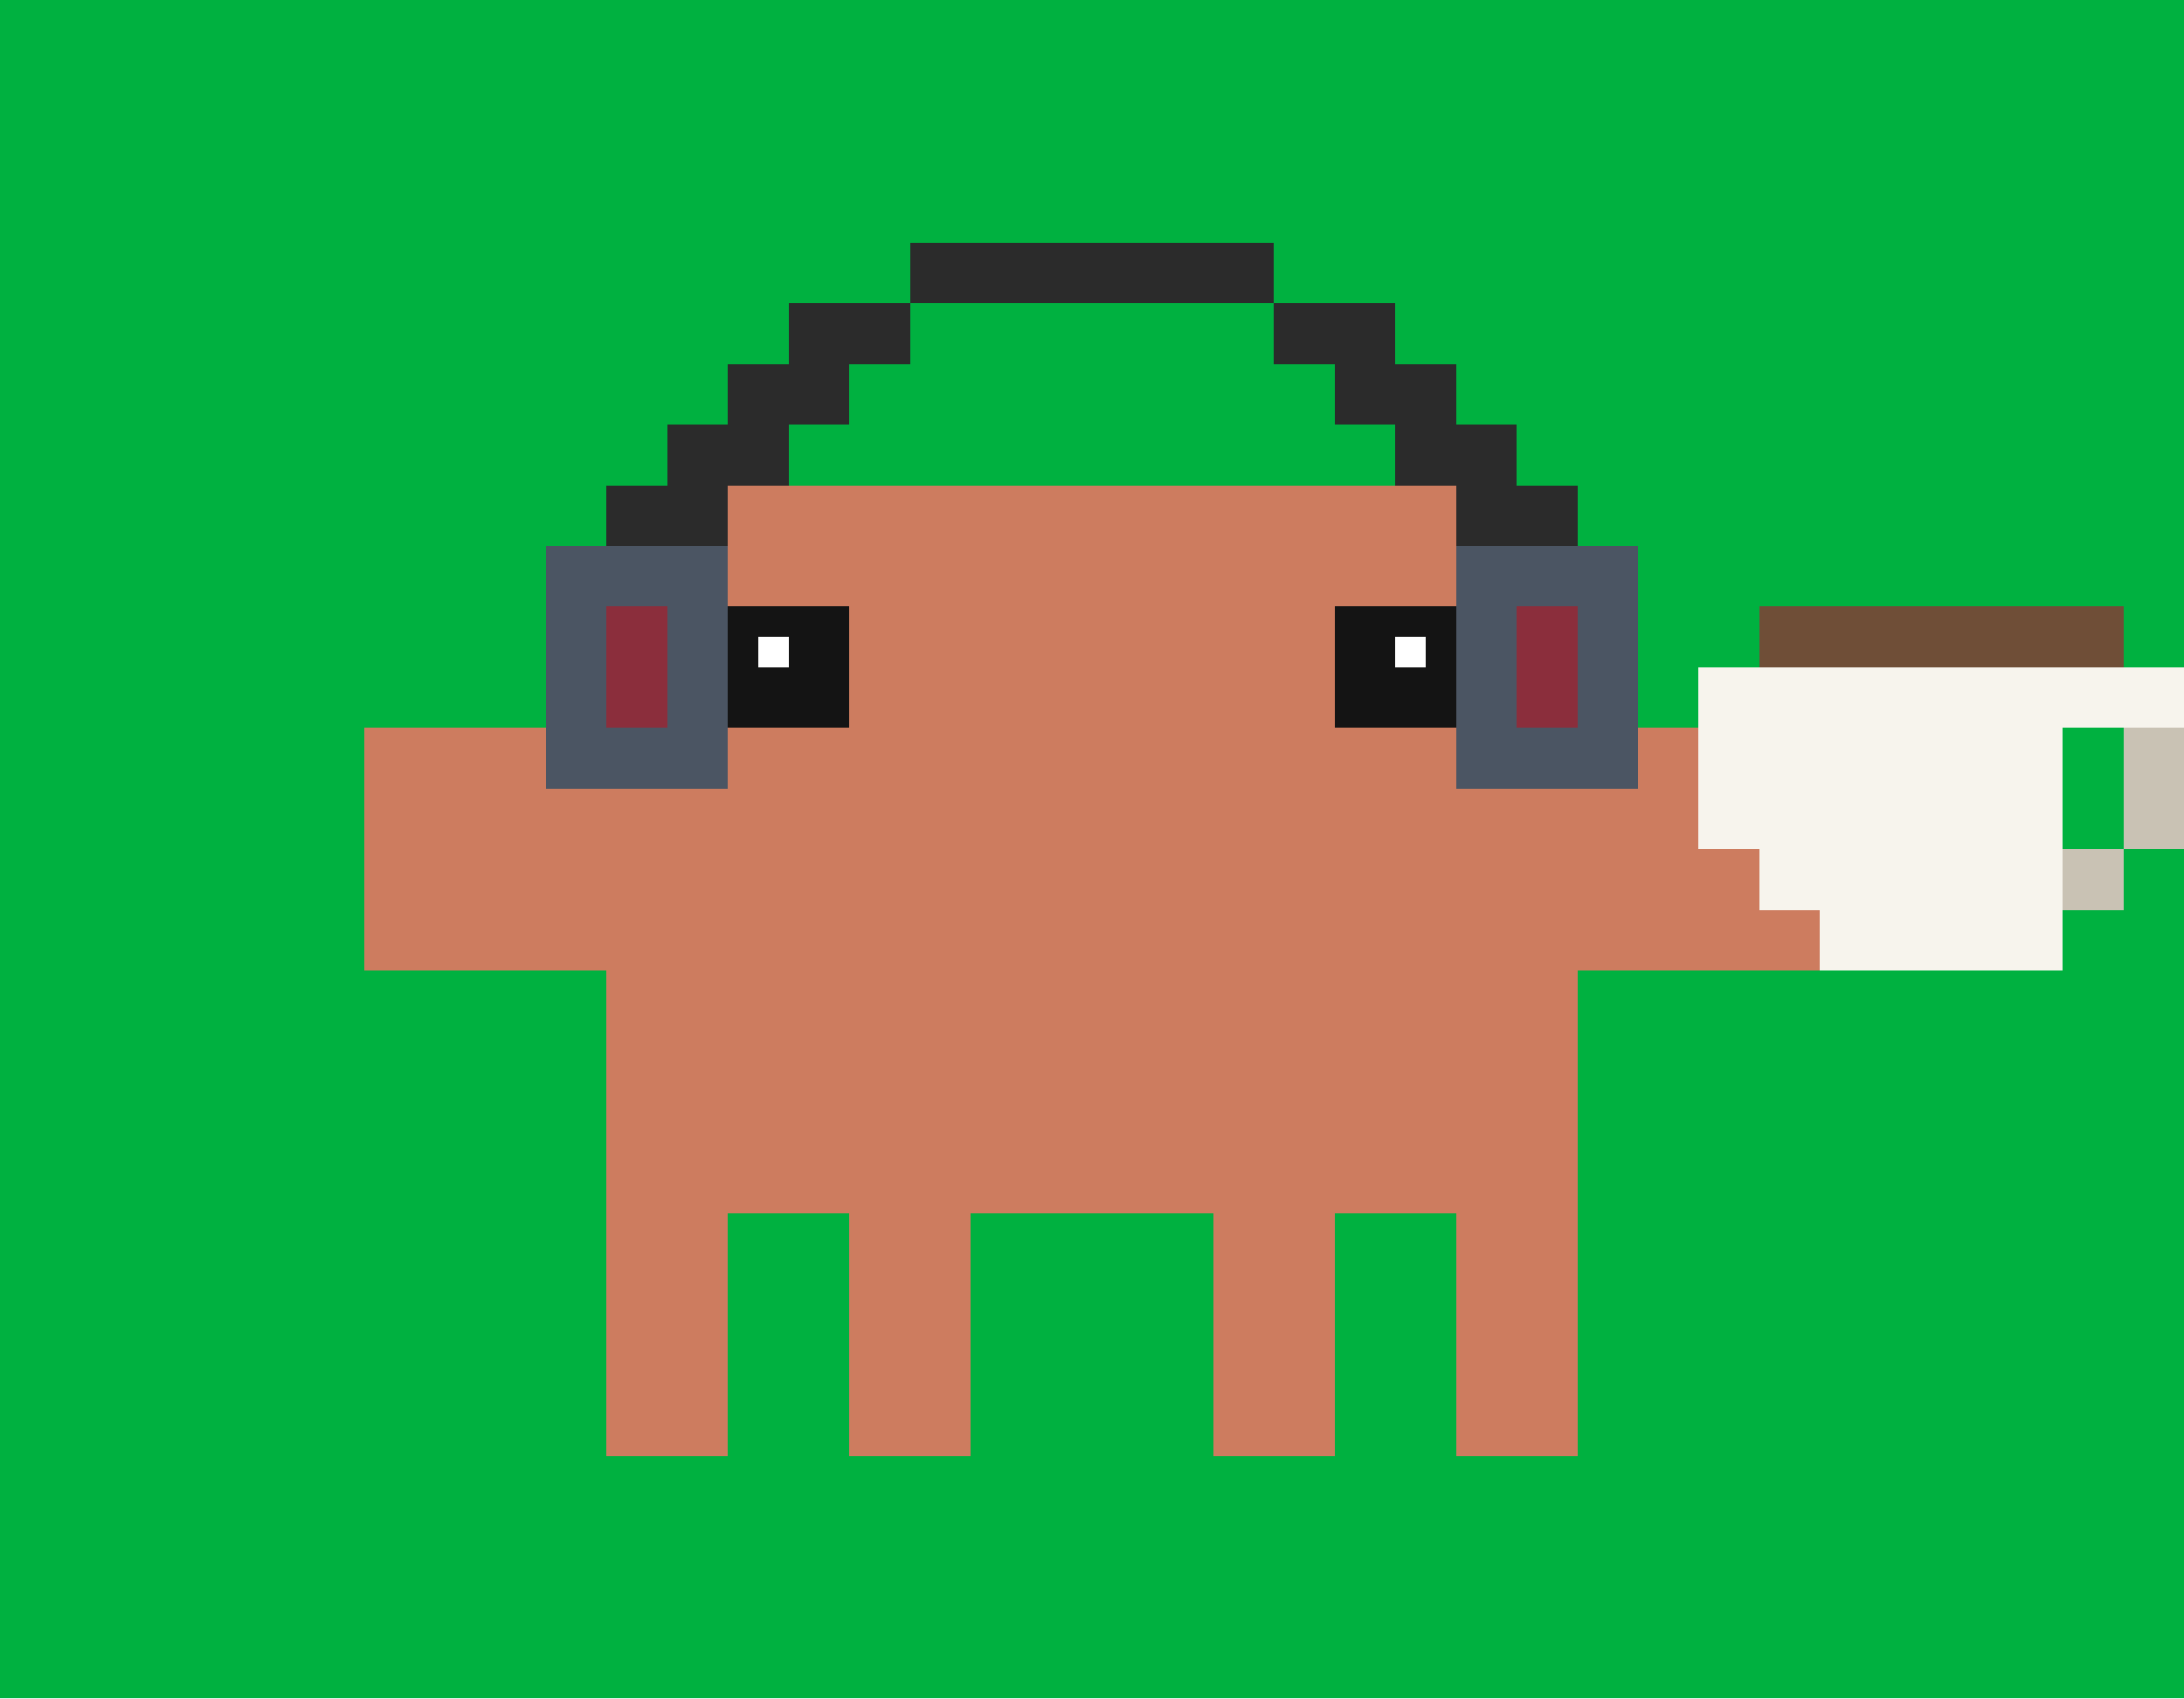
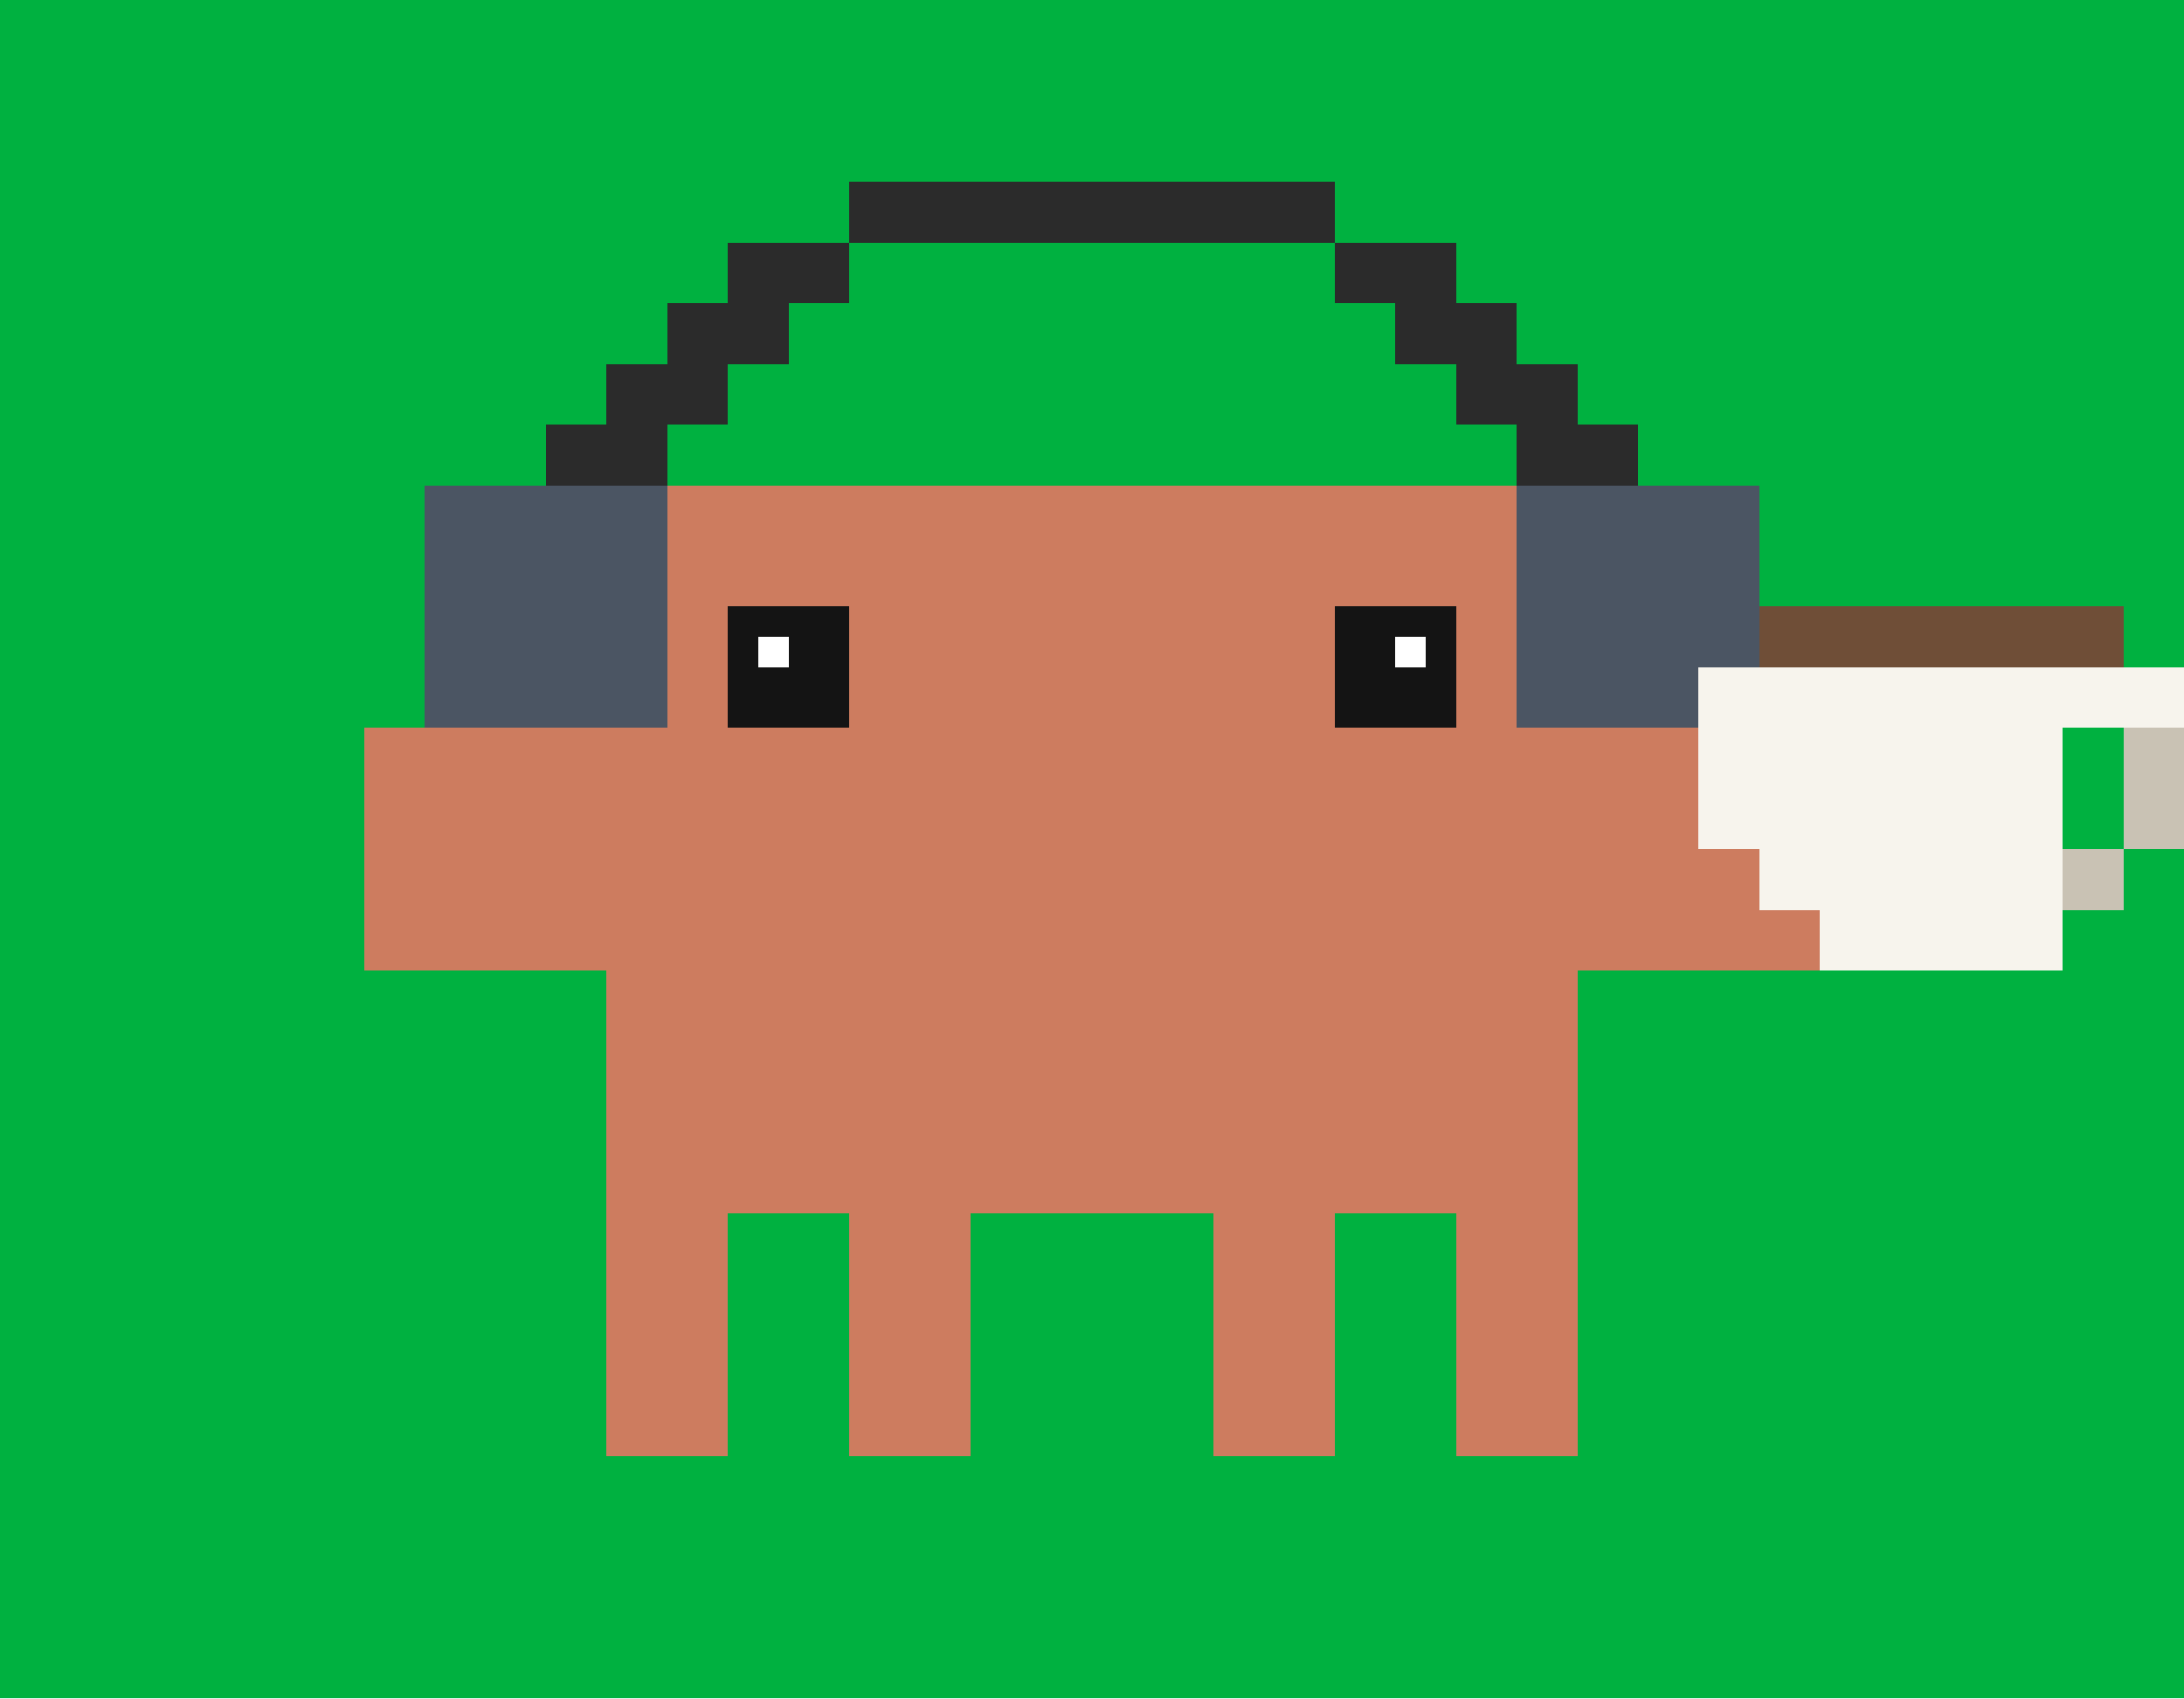
<svg xmlns="http://www.w3.org/2000/svg" width="576" height="448" viewBox="0 0 576 448" shape-rendering="crispEdges">
  <rect x="0" y="0" width="576" height="448" fill="#00B140" />
  <rect x="160" y="128" width="256" height="192" fill="#CD7C5F" />
  <rect x="96" y="192" width="64" height="64" fill="#CD7C5F" />
  <rect x="416" y="192" width="64" height="64" fill="#CD7C5F" />
  <rect x="160" y="320" width="32" height="64" fill="#CD7C5F" />
  <rect x="224" y="320" width="32" height="64" fill="#CD7C5F" />
  <rect x="320" y="320" width="32" height="64" fill="#CD7C5F" />
  <rect x="384" y="320" width="32" height="64" fill="#CD7C5F" />
  <rect x="192" y="160" width="8" height="8" fill="#141414" />
  <rect x="200" y="160" width="8" height="8" fill="#141414" />
  <rect x="208" y="160" width="8" height="8" fill="#141414" />
  <rect x="216" y="160" width="8" height="8" fill="#141414" />
  <rect x="192" y="168" width="8" height="8" fill="#141414" />
  <rect x="200" y="168" width="8" height="8" fill="#FFFFFF" />
  <rect x="208" y="168" width="8" height="8" fill="#141414" />
  <rect x="216" y="168" width="8" height="8" fill="#141414" />
  <rect x="192" y="176" width="8" height="8" fill="#141414" />
  <rect x="200" y="176" width="8" height="8" fill="#141414" />
  <rect x="208" y="176" width="8" height="8" fill="#141414" />
  <rect x="216" y="176" width="8" height="8" fill="#141414" />
  <rect x="192" y="184" width="8" height="8" fill="#141414" />
  <rect x="200" y="184" width="8" height="8" fill="#141414" />
  <rect x="208" y="184" width="8" height="8" fill="#141414" />
  <rect x="216" y="184" width="8" height="8" fill="#141414" />
  <rect x="352" y="160" width="8" height="8" fill="#141414" />
  <rect x="360" y="160" width="8" height="8" fill="#141414" />
  <rect x="368" y="160" width="8" height="8" fill="#141414" />
  <rect x="376" y="160" width="8" height="8" fill="#141414" />
  <rect x="352" y="168" width="8" height="8" fill="#141414" />
  <rect x="360" y="168" width="8" height="8" fill="#141414" />
  <rect x="368" y="168" width="8" height="8" fill="#FFFFFF" />
  <rect x="376" y="168" width="8" height="8" fill="#141414" />
  <rect x="352" y="176" width="8" height="8" fill="#141414" />
  <rect x="360" y="176" width="8" height="8" fill="#141414" />
  <rect x="368" y="176" width="8" height="8" fill="#141414" />
  <rect x="376" y="176" width="8" height="8" fill="#141414" />
  <rect x="352" y="184" width="8" height="8" fill="#141414" />
  <rect x="360" y="184" width="8" height="8" fill="#141414" />
  <rect x="368" y="184" width="8" height="8" fill="#141414" />
  <rect x="376" y="184" width="8" height="8" fill="#141414" />
-   <rect x="240" y="64" width="16" height="16" fill="#2B2B2B" />
-   <rect x="256" y="64" width="16" height="16" fill="#2B2B2B" />
-   <rect x="272" y="64" width="16" height="16" fill="#2B2B2B" />
-   <rect x="288" y="64" width="16" height="16" fill="#2B2B2B" />
-   <rect x="304" y="64" width="16" height="16" fill="#2B2B2B" />
-   <rect x="320" y="64" width="16" height="16" fill="#2B2B2B" />
-   <rect x="208" y="80" width="16" height="16" fill="#2B2B2B" />
-   <rect x="224" y="80" width="16" height="16" fill="#2B2B2B" />
-   <rect x="336" y="80" width="16" height="16" fill="#2B2B2B" />
-   <rect x="352" y="80" width="16" height="16" fill="#2B2B2B" />
-   <rect x="192" y="96" width="16" height="16" fill="#2B2B2B" />
-   <rect x="208" y="96" width="16" height="16" fill="#2B2B2B" />
-   <rect x="352" y="96" width="16" height="16" fill="#2B2B2B" />
-   <rect x="368" y="96" width="16" height="16" fill="#2B2B2B" />
-   <rect x="176" y="112" width="16" height="16" fill="#2B2B2B" />
-   <rect x="192" y="112" width="16" height="16" fill="#2B2B2B" />
-   <rect x="368" y="112" width="16" height="16" fill="#2B2B2B" />
-   <rect x="384" y="112" width="16" height="16" fill="#2B2B2B" />
-   <rect x="160" y="128" width="16" height="16" fill="#2B2B2B" />
-   <rect x="176" y="128" width="16" height="16" fill="#2B2B2B" />
-   <rect x="384" y="128" width="16" height="16" fill="#2B2B2B" />
-   <rect x="400" y="128" width="16" height="16" fill="#2B2B2B" />
+   <rect x="224" y="48" width="16" height="16" fill="#2B2B2B" />
+   <rect x="240" y="48" width="16" height="16" fill="#2B2B2B" />
+   <rect x="256" y="48" width="16" height="16" fill="#2B2B2B" />
+   <rect x="272" y="48" width="16" height="16" fill="#2B2B2B" />
+   <rect x="288" y="48" width="16" height="16" fill="#2B2B2B" />
+   <rect x="304" y="48" width="16" height="16" fill="#2B2B2B" />
+   <rect x="320" y="48" width="16" height="16" fill="#2B2B2B" />
+   <rect x="336" y="48" width="16" height="16" fill="#2B2B2B" />
+   <rect x="192" y="64" width="16" height="16" fill="#2B2B2B" />
+   <rect x="208" y="64" width="16" height="16" fill="#2B2B2B" />
+   <rect x="352" y="64" width="16" height="16" fill="#2B2B2B" />
+   <rect x="368" y="64" width="16" height="16" fill="#2B2B2B" />
+   <rect x="176" y="80" width="16" height="16" fill="#2B2B2B" />
+   <rect x="192" y="80" width="16" height="16" fill="#2B2B2B" />
+   <rect x="368" y="80" width="16" height="16" fill="#2B2B2B" />
+   <rect x="384" y="80" width="16" height="16" fill="#2B2B2B" />
+   <rect x="160" y="96" width="16" height="16" fill="#2B2B2B" />
+   <rect x="176" y="96" width="16" height="16" fill="#2B2B2B" />
+   <rect x="384" y="96" width="16" height="16" fill="#2B2B2B" />
+   <rect x="400" y="96" width="16" height="16" fill="#2B2B2B" />
+   <rect x="144" y="112" width="16" height="16" fill="#2B2B2B" />
+   <rect x="160" y="112" width="16" height="16" fill="#2B2B2B" />
+   <rect x="400" y="112" width="16" height="16" fill="#2B2B2B" />
+   <rect x="416" y="112" width="16" height="16" fill="#2B2B2B" />
+   <rect x="112" y="128" width="16" height="16" fill="#4B5563" />
+   <rect x="128" y="128" width="16" height="16" fill="#4B5563" />
+   <rect x="144" y="128" width="16" height="16" fill="#4B5563" />
+   <rect x="160" y="128" width="16" height="16" fill="#4B5563" />
+   <rect x="400" y="128" width="16" height="16" fill="#4B5563" />
+   <rect x="416" y="128" width="16" height="16" fill="#4B5563" />
+   <rect x="432" y="128" width="16" height="16" fill="#4B5563" />
+   <rect x="448" y="128" width="16" height="16" fill="#4B5563" />
+   <rect x="112" y="144" width="16" height="16" fill="#4B5563" />
+   <rect x="128" y="144" width="16" height="16" fill="#4B5563" />
  <rect x="144" y="144" width="16" height="16" fill="#4B5563" />
  <rect x="160" y="144" width="16" height="16" fill="#4B5563" />
-   <rect x="176" y="144" width="16" height="16" fill="#4B5563" />
-   <rect x="384" y="144" width="16" height="16" fill="#4B5563" />
  <rect x="400" y="144" width="16" height="16" fill="#4B5563" />
  <rect x="416" y="144" width="16" height="16" fill="#4B5563" />
+   <rect x="432" y="144" width="16" height="16" fill="#4B5563" />
+   <rect x="448" y="144" width="16" height="16" fill="#4B5563" />
+   <rect x="112" y="160" width="16" height="16" fill="#4B5563" />
+   <rect x="128" y="160" width="16" height="16" fill="#4B5563" />
  <rect x="144" y="160" width="16" height="16" fill="#4B5563" />
-   <rect x="160" y="160" width="16" height="16" fill="#8B2E3C" />
-   <rect x="176" y="160" width="16" height="16" fill="#4B5563" />
-   <rect x="384" y="160" width="16" height="16" fill="#4B5563" />
-   <rect x="400" y="160" width="16" height="16" fill="#8B2E3C" />
+   <rect x="160" y="160" width="16" height="16" fill="#4B5563" />
+   <rect x="400" y="160" width="16" height="16" fill="#4B5563" />
  <rect x="416" y="160" width="16" height="16" fill="#4B5563" />
+   <rect x="432" y="160" width="16" height="16" fill="#4B5563" />
+   <rect x="448" y="160" width="16" height="16" fill="#4B5563" />
+   <rect x="112" y="176" width="16" height="16" fill="#4B5563" />
+   <rect x="128" y="176" width="16" height="16" fill="#4B5563" />
  <rect x="144" y="176" width="16" height="16" fill="#4B5563" />
-   <rect x="160" y="176" width="16" height="16" fill="#8B2E3C" />
-   <rect x="176" y="176" width="16" height="16" fill="#4B5563" />
-   <rect x="384" y="176" width="16" height="16" fill="#4B5563" />
-   <rect x="400" y="176" width="16" height="16" fill="#8B2E3C" />
+   <rect x="160" y="176" width="16" height="16" fill="#4B5563" />
+   <rect x="400" y="176" width="16" height="16" fill="#4B5563" />
  <rect x="416" y="176" width="16" height="16" fill="#4B5563" />
-   <rect x="144" y="192" width="16" height="16" fill="#4B5563" />
-   <rect x="160" y="192" width="16" height="16" fill="#4B5563" />
-   <rect x="176" y="192" width="16" height="16" fill="#4B5563" />
-   <rect x="384" y="192" width="16" height="16" fill="#4B5563" />
-   <rect x="400" y="192" width="16" height="16" fill="#4B5563" />
-   <rect x="416" y="192" width="16" height="16" fill="#4B5563" />
+   <rect x="432" y="176" width="16" height="16" fill="#4B5563" />
+   <rect x="448" y="176" width="16" height="16" fill="#4B5563" />
  <rect x="464" y="160" width="16" height="16" fill="#6F4E37" />
  <rect x="480" y="160" width="16" height="16" fill="#6F4E37" />
  <rect x="496" y="160" width="16" height="16" fill="#6F4E37" />
  <rect x="512" y="160" width="16" height="16" fill="#6F4E37" />
  <rect x="528" y="160" width="16" height="16" fill="#6F4E37" />
  <rect x="544" y="160" width="16" height="16" fill="#6F4E37" />
  <rect x="448" y="176" width="16" height="16" fill="#F7F4ED" />
  <rect x="464" y="176" width="16" height="16" fill="#F7F4ED" />
  <rect x="480" y="176" width="16" height="16" fill="#F7F4ED" />
  <rect x="496" y="176" width="16" height="16" fill="#F7F4ED" />
  <rect x="512" y="176" width="16" height="16" fill="#F7F4ED" />
  <rect x="528" y="176" width="16" height="16" fill="#F7F4ED" />
  <rect x="544" y="176" width="16" height="16" fill="#F7F4ED" />
  <rect x="560" y="176" width="16" height="16" fill="#F7F4ED" />
  <rect x="448" y="192" width="16" height="16" fill="#F7F4ED" />
  <rect x="464" y="192" width="16" height="16" fill="#F7F4ED" />
  <rect x="480" y="192" width="16" height="16" fill="#F7F4ED" />
  <rect x="496" y="192" width="16" height="16" fill="#F7F4ED" />
  <rect x="512" y="192" width="16" height="16" fill="#F7F4ED" />
  <rect x="528" y="192" width="16" height="16" fill="#F7F4ED" />
  <rect x="560" y="192" width="16" height="16" fill="#C9C2B4" />
  <rect x="448" y="208" width="16" height="16" fill="#F7F4ED" />
  <rect x="464" y="208" width="16" height="16" fill="#F7F4ED" />
  <rect x="480" y="208" width="16" height="16" fill="#F7F4ED" />
  <rect x="496" y="208" width="16" height="16" fill="#F7F4ED" />
  <rect x="512" y="208" width="16" height="16" fill="#F7F4ED" />
  <rect x="528" y="208" width="16" height="16" fill="#F7F4ED" />
  <rect x="560" y="208" width="16" height="16" fill="#C9C2B4" />
  <rect x="464" y="224" width="16" height="16" fill="#F7F4ED" />
  <rect x="480" y="224" width="16" height="16" fill="#F7F4ED" />
  <rect x="496" y="224" width="16" height="16" fill="#F7F4ED" />
  <rect x="512" y="224" width="16" height="16" fill="#F7F4ED" />
  <rect x="528" y="224" width="16" height="16" fill="#F7F4ED" />
  <rect x="544" y="224" width="16" height="16" fill="#C9C2B4" />
  <rect x="480" y="240" width="16" height="16" fill="#F7F4ED" />
  <rect x="496" y="240" width="16" height="16" fill="#F7F4ED" />
  <rect x="512" y="240" width="16" height="16" fill="#F7F4ED" />
  <rect x="528" y="240" width="16" height="16" fill="#F7F4ED" />
</svg>
